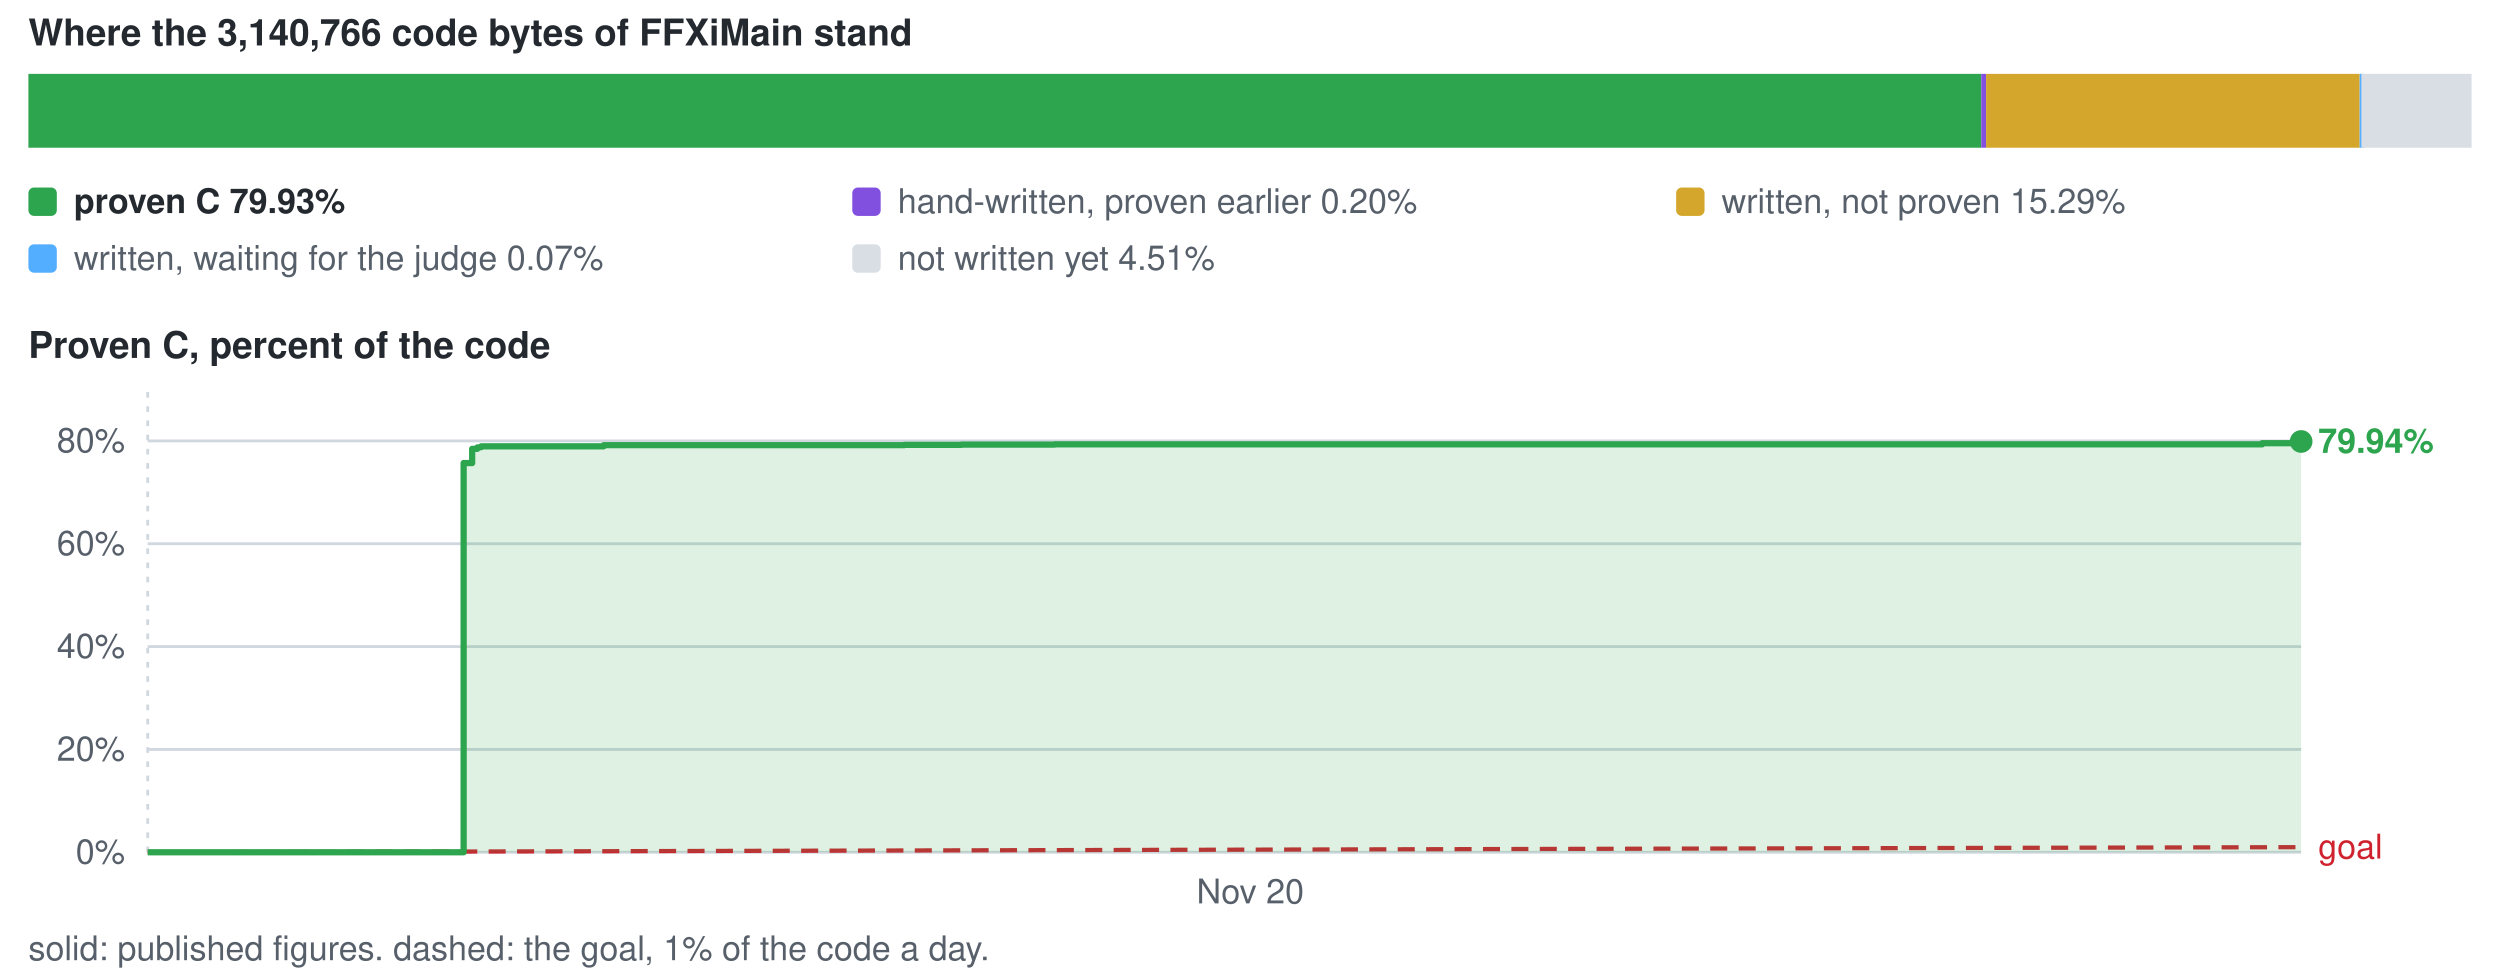
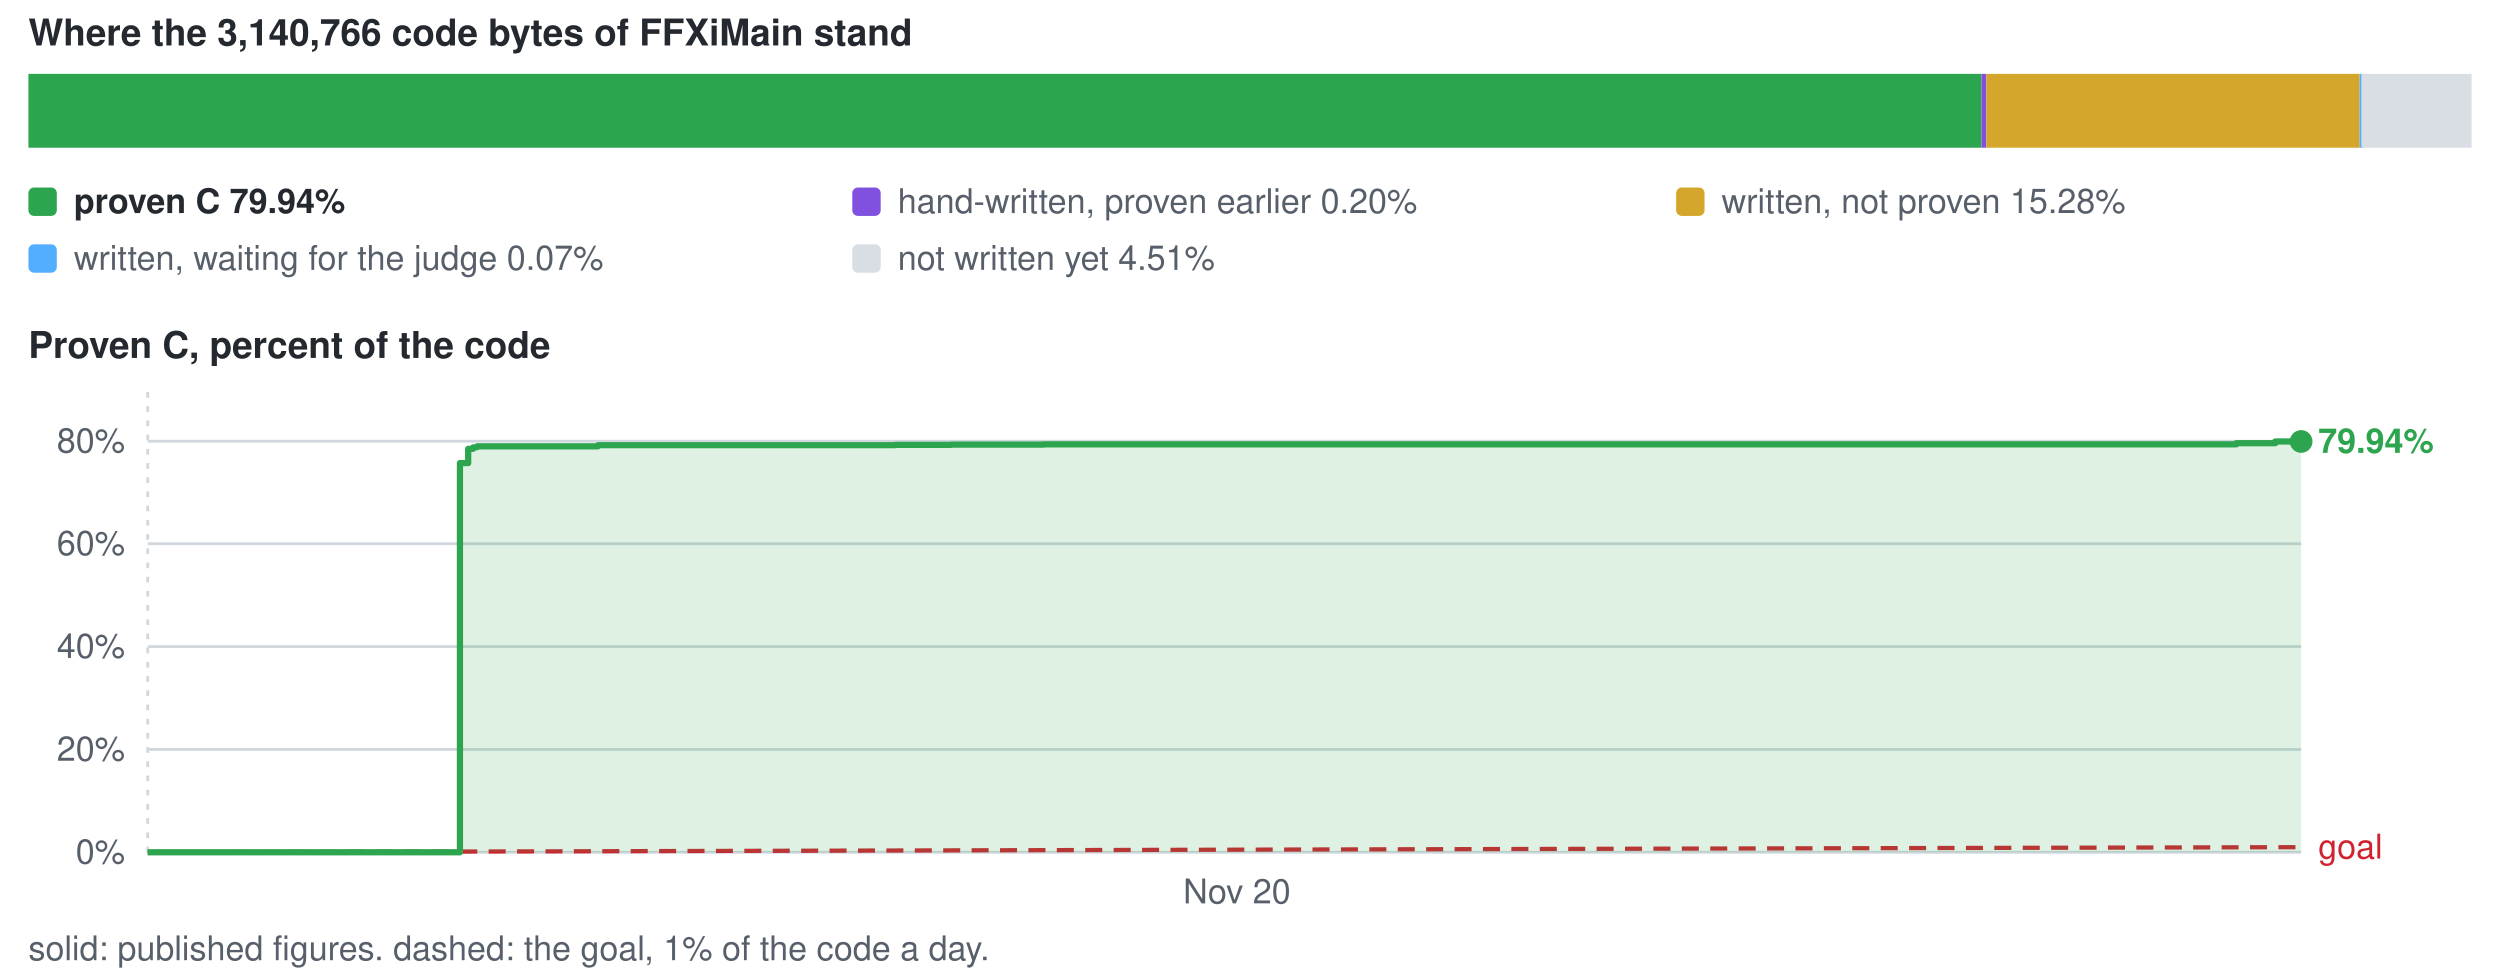
<svg xmlns="http://www.w3.org/2000/svg" viewBox="0 0 880 344" width="880" height="344" role="img" aria-label="conversion progress">
  <style>text{font-family:-apple-system,BlinkMacSystemFont,'Segoe UI',Helvetica,Arial,sans-serif;font-size:12px;fill:#57606a}.s{fill:#24292f;font-weight:600}.b{font-size:13px}</style>
  <text x="10" y="16" class="s b">Where the 3,140,766 code bytes of FFXiMain stand</text>
-   <rect x="10.0" y="26" width="687.4" height="26" fill="#2da44e" />
-   <rect x="697.4" y="26" width="1.7" height="26" fill="#8250df" />
-   <rect x="699.1" y="26" width="131.5" height="26" fill="#d4a72c" />
+   <rect x="10.0" y="26" width="687.5" height="26" fill="#2da44e" />
+   <rect x="697.5" y="26" width="1.7" height="26" fill="#8250df" />
+   <rect x="699.2" y="26" width="131.4" height="26" fill="#d4a72c" />
  <rect x="830.6" y="26" width="1.5" height="26" fill="#54aeff" />
  <rect x="831.2" y="26" width="38.8" height="26" fill="#d8dee4" />
  <rect x="10" y="66" width="10" height="10" rx="2" fill="#2da44e" />
-   <text x="26" y="75" class="s">proven C 79.93%</text>
+   <text x="26" y="75" class="s">proven C 79.94%</text>
  <rect x="300" y="66" width="10" height="10" rx="2" fill="#8250df" />
  <text x="316" y="75">hand-written, proven earlier 0.20%</text>
  <rect x="590" y="66" width="10" height="10" rx="2" fill="#d4a72c" />
-   <text x="606" y="75">written, not proven 15.29%</text>
+   <text x="606" y="75">written, not proven 15.28%</text>
  <rect x="10" y="86" width="10" height="10" rx="2" fill="#54aeff" />
  <text x="26" y="95">written, waiting for the judge 0.07%</text>
  <rect x="300" y="86" width="10" height="10" rx="2" fill="#d8dee4" />
  <text x="316" y="95">not written yet 4.51%</text>
  <text x="10" y="126" class="s b">Proven C, percent of the code</text>
  <line x1="52" y1="300.0" x2="810" y2="300.0" stroke="#d0d7de" stroke-width="1" />
  <text x="44" y="304.0" text-anchor="end">0%</text>
  <line x1="52" y1="263.8" x2="810" y2="263.8" stroke="#d0d7de" stroke-width="1" />
  <text x="44" y="267.8" text-anchor="end">20%</text>
  <line x1="52" y1="227.6" x2="810" y2="227.6" stroke="#d0d7de" stroke-width="1" />
  <text x="44" y="231.6" text-anchor="end">40%</text>
  <line x1="52" y1="191.4" x2="810" y2="191.4" stroke="#d0d7de" stroke-width="1" />
  <text x="44" y="195.4" text-anchor="end">60%</text>
-   <line x1="52" y1="155.2" x2="810" y2="155.2" stroke="#d0d7de" stroke-width="1" />
-   <text x="44" y="159.2" text-anchor="end">80%</text>
+   <line x1="52" y1="155.3" x2="810" y2="155.3" stroke="#d0d7de" stroke-width="1" />
+   <text x="44" y="159.3" text-anchor="end">80%</text>
  <line x1="52.0" y1="138" x2="52.0" y2="300" stroke="#d0d7de" stroke-width="1" stroke-dasharray="2 3" />
-   <text x="440.1" y="318" text-anchor="middle">Nov 20</text>
+   <text x="435.4" y="318" text-anchor="middle">Nov 20</text>
  <line x1="52.0" y1="300.0" x2="810.0" y2="298.2" stroke="#cf222e" stroke-width="1.5" stroke-dasharray="6 4" />
  <text x="816.0" y="302.2" style="fill:#cf222e">goal</text>
-   <path d="M52.0 300.0 H163.2 V163.0 H166.2 V158.0 H168.0 V157.5 H168.8 V157.4 H169.4 V157.1 H169.6 V157.1 H212.5 V156.7 H228.0 V156.7 H245.6 V156.7 H245.7 V156.7 H257.8 V156.7 H282.6 V156.7 H300.0 V156.7 H318.3 V156.6 H338.4 V156.5 H371.2 V156.4 H418.8 V156.4 H480.8 V156.4 H796.3 V156.0 H797.0 V156.0 H810.0 V155.4 V300.0 H52.0 Z" fill="#2da44e" fill-opacity="0.16" />
-   <path d="M52.0 300.0 H163.2 V163.0 H166.2 V158.0 H168.0 V157.5 H168.8 V157.4 H169.4 V157.1 H169.6 V157.1 H212.5 V156.7 H228.0 V156.7 H245.6 V156.7 H245.7 V156.7 H257.8 V156.7 H282.6 V156.7 H300.0 V156.7 H318.3 V156.6 H338.4 V156.5 H371.2 V156.4 H418.8 V156.4 H480.8 V156.4 H796.3 V156.0 H797.0 V156.0 H810.0 V155.4" fill="none" stroke="#2da44e" stroke-width="2.2" stroke-linejoin="round" />
+   <path d="M52.0 300.0 H161.9 V163.0 H164.8 V158.0 H166.5 V157.5 H167.4 V157.4 H168.0 V157.1 H168.2 V157.1 H210.5 V156.7 H225.8 V156.7 H243.2 V156.7 H243.4 V156.7 H255.3 V156.7 H279.8 V156.7 H297.0 V156.7 H315.1 V156.6 H334.9 V156.5 H367.3 V156.4 H414.4 V156.4 H475.6 V156.4 H787.2 V156.0 H787.9 V156.0 H800.9 V155.4 H810.0 V155.4 V300.0 H52.0 Z" fill="#2da44e" fill-opacity="0.16" />
+   <path d="M52.0 300.0 H161.9 V163.0 H164.8 V158.0 H166.5 V157.5 H167.4 V157.4 H168.0 V157.1 H168.2 V157.1 H210.5 V156.7 H225.8 V156.7 H243.2 V156.7 H243.4 V156.7 H255.3 V156.7 H279.8 V156.7 H297.0 V156.7 H315.1 V156.6 H334.9 V156.5 H367.3 V156.4 H414.4 V156.4 H475.6 V156.4 H787.2 V156.0 H787.9 V156.0 H800.9 V155.4 H810.0 V155.4" fill="none" stroke="#2da44e" stroke-width="2.2" stroke-linejoin="round" />
  <circle cx="810.0" cy="155.4" r="4" fill="#2da44e" />
  <text x="816.0" y="159.4" class="s" style="fill:#2da44e">79.94%</text>
  <text x="10" y="338">solid: published figures. dashed: the goal, 1% of the code a day.</text>
</svg>
